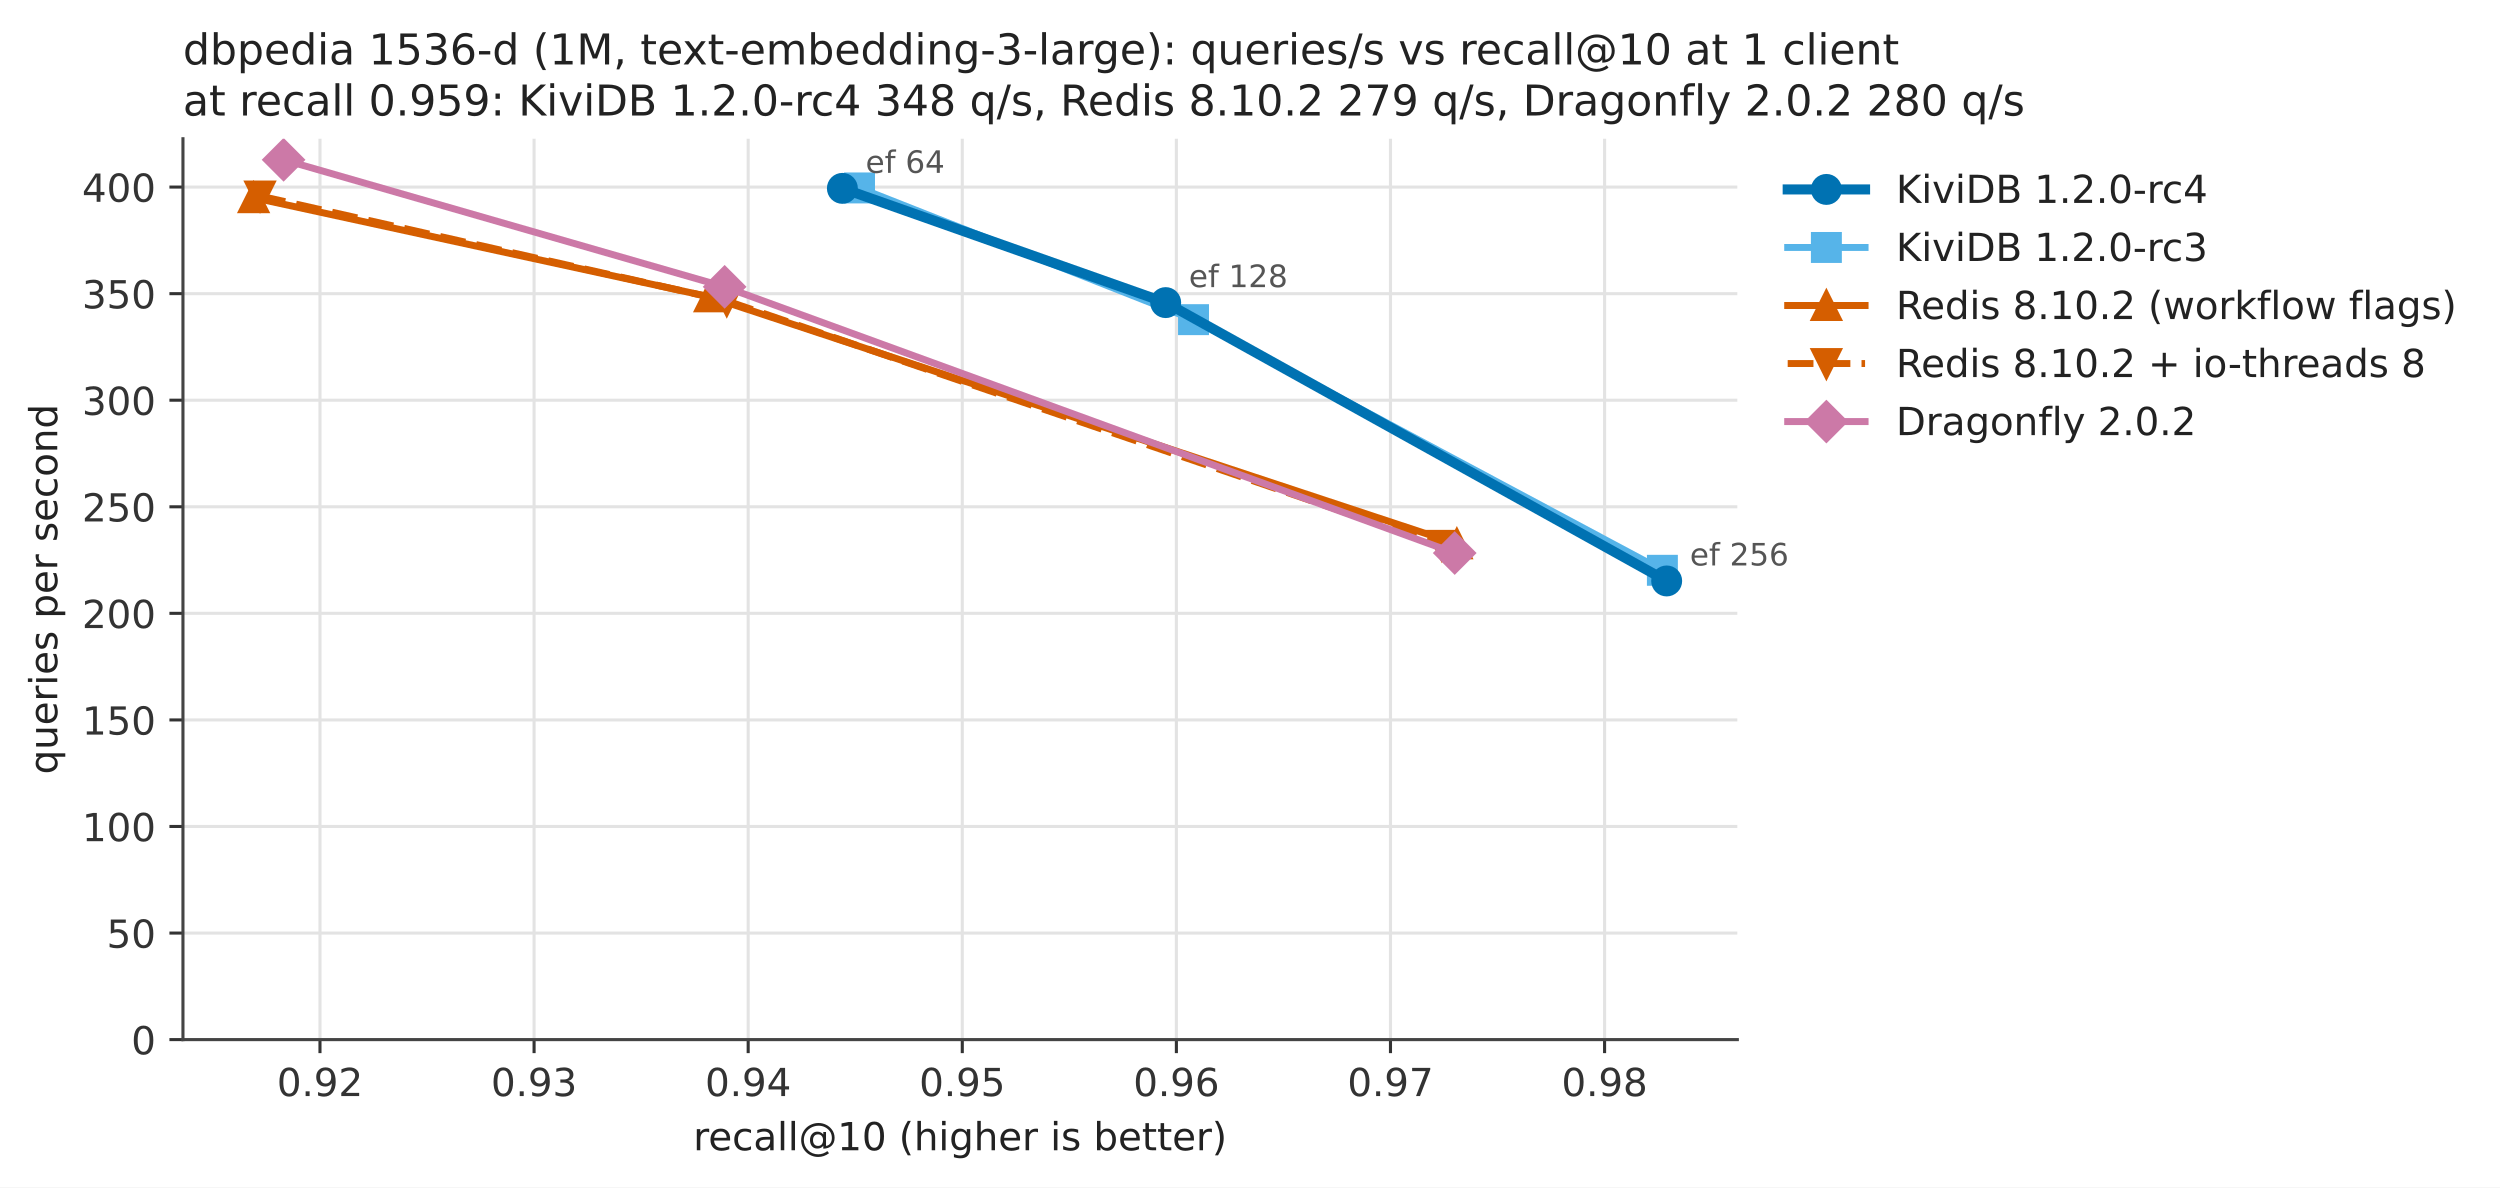
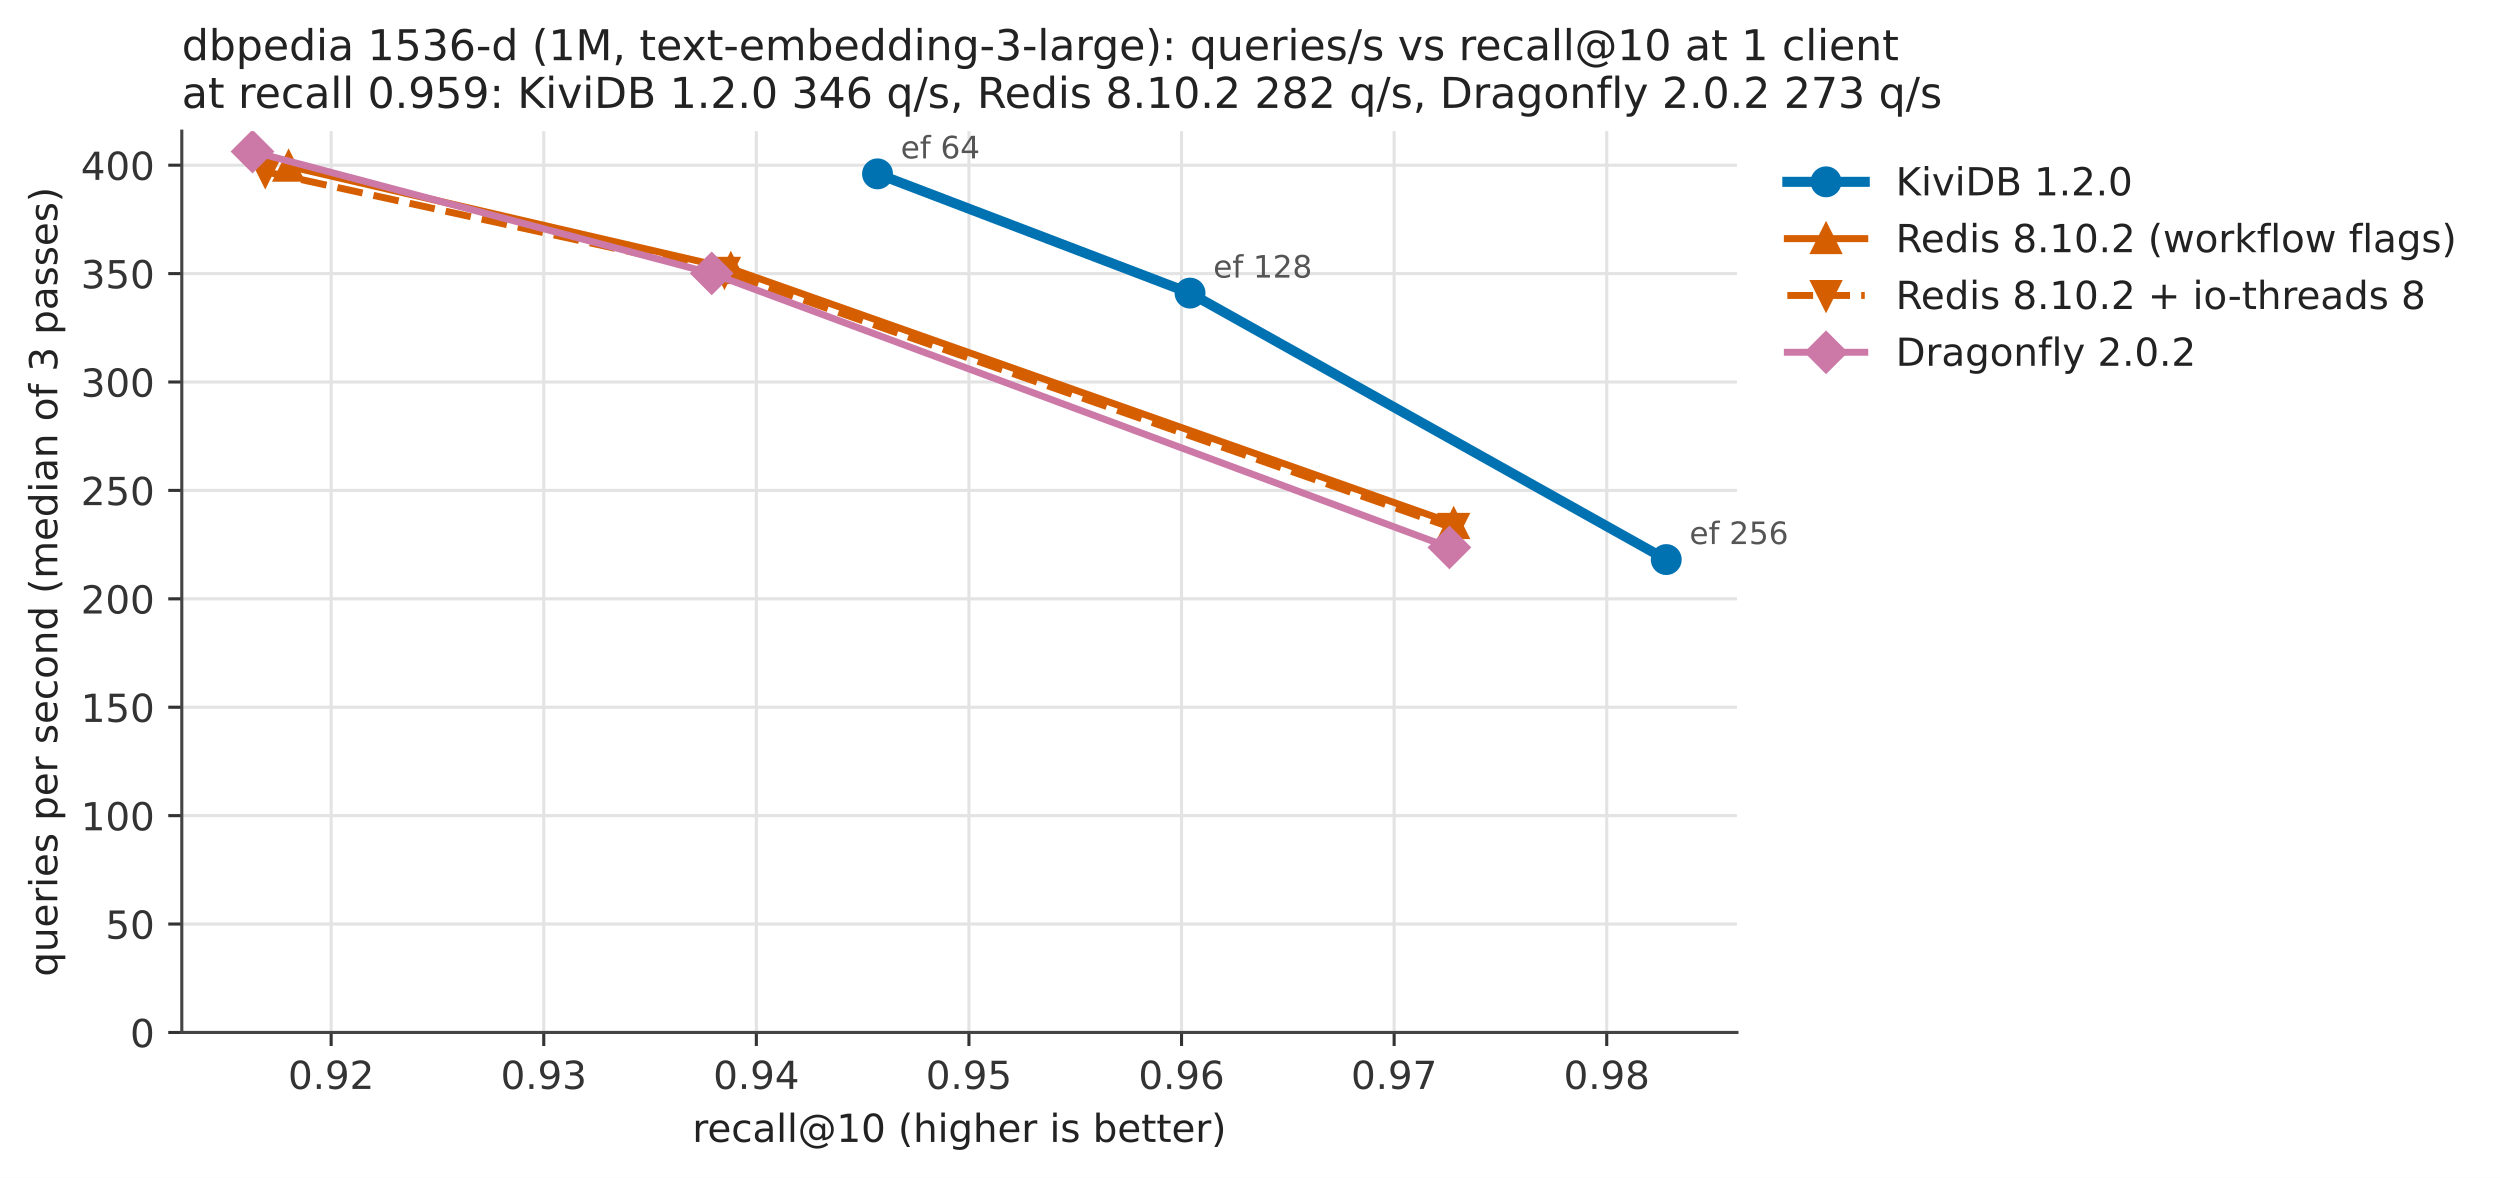
- <svg xmlns="http://www.w3.org/2000/svg" xmlns:xlink="http://www.w3.org/1999/xlink" width="646.177pt" height="306.911pt" viewBox="0 0 646.177 306.911" version="1.1">
+ <svg xmlns="http://www.w3.org/2000/svg" xmlns:xlink="http://www.w3.org/1999/xlink" width="645.853pt" height="304.28pt" viewBox="0 0 645.853 304.28" version="1.1">
  <defs>
    <style type="text/css">*{stroke-linejoin: round; stroke-linecap: butt}</style>
  </defs>
  <g id="figure_1">
    <g id="patch_1">
-       <path d="M 0 306.911  L 646.177 306.911  L 646.177 0  L 0 0  z " style="fill: #ffffff" />
+       <path d="M 0 304.28  L 645.853 304.28  L 645.853 -0  L 0 -0  z " style="fill: #ffffff" />
    </g>
    <g id="axes_1">
      <g id="patch_2">
-         <path d="M 47.288 268.71  L 449.048 268.71  L 449.048 35.862  L 47.288 35.862  z " style="fill: #ffffff" />
+         <path d="M 46.966 266.724  L 448.726 266.724  L 448.726 33.876  L 46.966 33.876  z " style="fill: #ffffff" />
      </g>
      <g id="matplotlib.axis_1">
        <g id="xtick_1">
          <g id="line2d_1">
-             <path d="M 82.705 268.71  L 82.705 35.862  " clip-path="url(#pd254338e41)" style="fill: none; stroke: #e3e3e3; stroke-width: 0.8; stroke-linecap: square" />
+             <path d="M 85.549 266.724  L 85.549 33.876  " clip-path="url(#p417978997a)" style="fill: none; stroke: #e3e3e3; stroke-width: 0.8; stroke-linecap: square" />
          </g>
          <g id="line2d_2">
            <defs>
-               <path id="m16e96efd13" d="M 0 0  L 0 3.5  " style="stroke: #333333; stroke-width: 0.8" />
+               <path id="mcdceef9775" d="M 0 0  L 0 3.5  " style="stroke: #333333; stroke-width: 0.8" />
            </defs>
            <g>
-               <use xlink:href="#m16e96efd13" x="82.705" y="268.71" style="fill: #333333; stroke: #333333; stroke-width: 0.8" />
+               <use xlink:href="#mcdceef9775" x="85.549" y="266.724" style="fill: #333333; stroke: #333333; stroke-width: 0.8" />
            </g>
          </g>
          <g id="text_1">
-             <text style="font-size: 10px; font-family: 'DejaVu Sans'; text-anchor: middle; fill: #333333" x="82.705" y="283.308" transform="rotate(-0 82.70514 283.308)">0.92</text>
+             <text style="font-size: 10px; font-family: 'DejaVu Sans'; text-anchor: middle; fill: #333333" x="85.549" y="281.322" transform="rotate(-0 85.54887 281.3223)">0.92</text>
          </g>
        </g>
        <g id="xtick_2">
          <g id="line2d_3">
-             <path d="M 138.044 268.71  L 138.044 35.862  " clip-path="url(#pd254338e41)" style="fill: none; stroke: #e3e3e3; stroke-width: 0.8; stroke-linecap: square" />
+             <path d="M 140.472 266.724  L 140.472 33.876  " clip-path="url(#p417978997a)" style="fill: none; stroke: #e3e3e3; stroke-width: 0.8; stroke-linecap: square" />
          </g>
          <g id="line2d_4">
            <g>
-               <use xlink:href="#m16e96efd13" x="138.044" y="268.71" style="fill: #333333; stroke: #333333; stroke-width: 0.8" />
+               <use xlink:href="#mcdceef9775" x="140.472" y="266.724" style="fill: #333333; stroke: #333333; stroke-width: 0.8" />
            </g>
          </g>
          <g id="text_2">
-             <text style="font-size: 10px; font-family: 'DejaVu Sans'; text-anchor: middle; fill: #333333" x="138.044" y="283.308" transform="rotate(-0 138.044 283.308)">0.93</text>
+             <text style="font-size: 10px; font-family: 'DejaVu Sans'; text-anchor: middle; fill: #333333" x="140.472" y="281.322" transform="rotate(-0 140.4716 281.3223)">0.93</text>
          </g>
        </g>
        <g id="xtick_3">
          <g id="line2d_5">
-             <path d="M 193.383 268.71  L 193.383 35.862  " clip-path="url(#pd254338e41)" style="fill: none; stroke: #e3e3e3; stroke-width: 0.8; stroke-linecap: square" />
+             <path d="M 195.394 266.724  L 195.394 33.876  " clip-path="url(#p417978997a)" style="fill: none; stroke: #e3e3e3; stroke-width: 0.8; stroke-linecap: square" />
          </g>
          <g id="line2d_6">
            <g>
-               <use xlink:href="#m16e96efd13" x="193.383" y="268.71" style="fill: #333333; stroke: #333333; stroke-width: 0.8" />
+               <use xlink:href="#mcdceef9775" x="195.394" y="266.724" style="fill: #333333; stroke: #333333; stroke-width: 0.8" />
            </g>
          </g>
          <g id="text_3">
-             <text style="font-size: 10px; font-family: 'DejaVu Sans'; text-anchor: middle; fill: #333333" x="193.383" y="283.308" transform="rotate(-0 193.3828 283.308)">0.94</text>
+             <text style="font-size: 10px; font-family: 'DejaVu Sans'; text-anchor: middle; fill: #333333" x="195.394" y="281.322" transform="rotate(-0 195.3944 281.3223)">0.94</text>
          </g>
        </g>
        <g id="xtick_4">
          <g id="line2d_7">
-             <path d="M 248.722 268.71  L 248.722 35.862  " clip-path="url(#pd254338e41)" style="fill: none; stroke: #e3e3e3; stroke-width: 0.8; stroke-linecap: square" />
+             <path d="M 250.317 266.724  L 250.317 33.876  " clip-path="url(#p417978997a)" style="fill: none; stroke: #e3e3e3; stroke-width: 0.8; stroke-linecap: square" />
          </g>
          <g id="line2d_8">
            <g>
-               <use xlink:href="#m16e96efd13" x="248.722" y="268.71" style="fill: #333333; stroke: #333333; stroke-width: 0.8" />
+               <use xlink:href="#mcdceef9775" x="250.317" y="266.724" style="fill: #333333; stroke: #333333; stroke-width: 0.8" />
            </g>
          </g>
          <g id="text_4">
-             <text style="font-size: 10px; font-family: 'DejaVu Sans'; text-anchor: middle; fill: #333333" x="248.722" y="283.308" transform="rotate(-0 248.7217 283.308)">0.95</text>
+             <text style="font-size: 10px; font-family: 'DejaVu Sans'; text-anchor: middle; fill: #333333" x="250.317" y="281.322" transform="rotate(-0 250.3171 281.3223)">0.95</text>
          </g>
        </g>
        <g id="xtick_5">
          <g id="line2d_9">
-             <path d="M 304.061 268.71  L 304.061 35.862  " clip-path="url(#pd254338e41)" style="fill: none; stroke: #e3e3e3; stroke-width: 0.8; stroke-linecap: square" />
+             <path d="M 305.24 266.724  L 305.24 33.876  " clip-path="url(#p417978997a)" style="fill: none; stroke: #e3e3e3; stroke-width: 0.8; stroke-linecap: square" />
          </g>
          <g id="line2d_10">
            <g>
-               <use xlink:href="#m16e96efd13" x="304.061" y="268.71" style="fill: #333333; stroke: #333333; stroke-width: 0.8" />
+               <use xlink:href="#mcdceef9775" x="305.24" y="266.724" style="fill: #333333; stroke: #333333; stroke-width: 0.8" />
            </g>
          </g>
          <g id="text_5">
-             <text style="font-size: 10px; font-family: 'DejaVu Sans'; text-anchor: middle; fill: #333333" x="304.061" y="283.308" transform="rotate(-0 304.0605 283.308)">0.96</text>
+             <text style="font-size: 10px; font-family: 'DejaVu Sans'; text-anchor: middle; fill: #333333" x="305.24" y="281.322" transform="rotate(-0 305.2399 281.3223)">0.96</text>
          </g>
        </g>
        <g id="xtick_6">
          <g id="line2d_11">
-             <path d="M 359.399 268.71  L 359.399 35.862  " clip-path="url(#pd254338e41)" style="fill: none; stroke: #e3e3e3; stroke-width: 0.8; stroke-linecap: square" />
+             <path d="M 360.163 266.724  L 360.163 33.876  " clip-path="url(#p417978997a)" style="fill: none; stroke: #e3e3e3; stroke-width: 0.8; stroke-linecap: square" />
          </g>
          <g id="line2d_12">
            <g>
-               <use xlink:href="#m16e96efd13" x="359.399" y="268.71" style="fill: #333333; stroke: #333333; stroke-width: 0.8" />
+               <use xlink:href="#mcdceef9775" x="360.163" y="266.724" style="fill: #333333; stroke: #333333; stroke-width: 0.8" />
            </g>
          </g>
          <g id="text_6">
-             <text style="font-size: 10px; font-family: 'DejaVu Sans'; text-anchor: middle; fill: #333333" x="359.399" y="283.308" transform="rotate(-0 359.3994 283.308)">0.97</text>
+             <text style="font-size: 10px; font-family: 'DejaVu Sans'; text-anchor: middle; fill: #333333" x="360.163" y="281.322" transform="rotate(-0 360.1627 281.3223)">0.97</text>
          </g>
        </g>
        <g id="xtick_7">
          <g id="line2d_13">
-             <path d="M 414.738 268.71  L 414.738 35.862  " clip-path="url(#pd254338e41)" style="fill: none; stroke: #e3e3e3; stroke-width: 0.8; stroke-linecap: square" />
+             <path d="M 415.085 266.724  L 415.085 33.876  " clip-path="url(#p417978997a)" style="fill: none; stroke: #e3e3e3; stroke-width: 0.8; stroke-linecap: square" />
          </g>
          <g id="line2d_14">
            <g>
-               <use xlink:href="#m16e96efd13" x="414.738" y="268.71" style="fill: #333333; stroke: #333333; stroke-width: 0.8" />
+               <use xlink:href="#mcdceef9775" x="415.085" y="266.724" style="fill: #333333; stroke: #333333; stroke-width: 0.8" />
            </g>
          </g>
          <g id="text_7">
-             <text style="font-size: 10px; font-family: 'DejaVu Sans'; text-anchor: middle; fill: #333333" x="414.738" y="283.308" transform="rotate(-0 414.7382 283.308)">0.98</text>
+             <text style="font-size: 10px; font-family: 'DejaVu Sans'; text-anchor: middle; fill: #333333" x="415.085" y="281.322" transform="rotate(-0 415.0854 281.3223)">0.98</text>
          </g>
        </g>
        <g id="text_8">
-           <text style="font-size: 10px; font-family: 'DejaVu Sans'; text-anchor: middle; fill: #222222" x="248.168" y="297.309" transform="rotate(-0 248.1683 297.3088)">recall@10 (higher is better)</text>
+           <text style="font-size: 10px; font-family: 'DejaVu Sans'; text-anchor: middle; fill: #222222" x="247.846" y="295" transform="rotate(-0 247.8456 295.0004)">recall@10 (higher is better)</text>
        </g>
      </g>
      <g id="matplotlib.axis_2">
        <g id="ytick_1">
          <g id="line2d_15">
-             <path d="M 47.288 268.71  L 449.048 268.71  " clip-path="url(#pd254338e41)" style="fill: none; stroke: #e3e3e3; stroke-width: 0.8; stroke-linecap: square" />
+             <path d="M 46.966 266.724  L 448.726 266.724  " clip-path="url(#p417978997a)" style="fill: none; stroke: #e3e3e3; stroke-width: 0.8; stroke-linecap: square" />
          </g>
          <g id="line2d_16">
            <defs>
-               <path id="m3f4753beff" d="M 0 0  L -3.5 0  " style="stroke: #333333; stroke-width: 0.8" />
+               <path id="m9639cfbabd" d="M 0 0  L -3.5 0  " style="stroke: #333333; stroke-width: 0.8" />
            </defs>
            <g>
-               <use xlink:href="#m3f4753beff" x="47.288" y="268.71" style="fill: #333333; stroke: #333333; stroke-width: 0.8" />
+               <use xlink:href="#m9639cfbabd" x="46.966" y="266.724" style="fill: #333333; stroke: #333333; stroke-width: 0.8" />
            </g>
          </g>
          <g id="text_9">
-             <text style="font-size: 10px; font-family: 'DejaVu Sans'; text-anchor: end; fill: #333333" x="40.288" y="272.509" transform="rotate(-0 40.28828 272.5092)">0</text>
+             <text style="font-size: 10px; font-family: 'DejaVu Sans'; text-anchor: end; fill: #333333" x="39.966" y="270.523" transform="rotate(-0 39.96563 270.5231)">0</text>
          </g>
        </g>
        <g id="ytick_2">
          <g id="line2d_17">
-             <path d="M 47.288 241.166  L 449.048 241.166  " clip-path="url(#pd254338e41)" style="fill: none; stroke: #e3e3e3; stroke-width: 0.8; stroke-linecap: square" />
+             <path d="M 46.966 238.718  L 448.726 238.718  " clip-path="url(#p417978997a)" style="fill: none; stroke: #e3e3e3; stroke-width: 0.8; stroke-linecap: square" />
          </g>
          <g id="line2d_18">
            <g>
-               <use xlink:href="#m3f4753beff" x="47.288" y="241.166" style="fill: #333333; stroke: #333333; stroke-width: 0.8" />
+               <use xlink:href="#m9639cfbabd" x="46.966" y="238.718" style="fill: #333333; stroke: #333333; stroke-width: 0.8" />
            </g>
          </g>
          <g id="text_10">
-             <text style="font-size: 10px; font-family: 'DejaVu Sans'; text-anchor: end; fill: #333333" x="40.288" y="244.965" transform="rotate(-0 40.28828 244.9649)">50</text>
+             <text style="font-size: 10px; font-family: 'DejaVu Sans'; text-anchor: end; fill: #333333" x="39.966" y="242.517" transform="rotate(-0 39.96563 242.517)">50</text>
          </g>
        </g>
        <g id="ytick_3">
          <g id="line2d_19">
-             <path d="M 47.288 213.622  L 449.048 213.622  " clip-path="url(#pd254338e41)" style="fill: none; stroke: #e3e3e3; stroke-width: 0.8; stroke-linecap: square" />
+             <path d="M 46.966 210.712  L 448.726 210.712  " clip-path="url(#p417978997a)" style="fill: none; stroke: #e3e3e3; stroke-width: 0.8; stroke-linecap: square" />
          </g>
          <g id="line2d_20">
            <g>
-               <use xlink:href="#m3f4753beff" x="47.288" y="213.622" style="fill: #333333; stroke: #333333; stroke-width: 0.8" />
+               <use xlink:href="#m9639cfbabd" x="46.966" y="210.712" style="fill: #333333; stroke: #333333; stroke-width: 0.8" />
            </g>
          </g>
          <g id="text_11">
-             <text style="font-size: 10px; font-family: 'DejaVu Sans'; text-anchor: end; fill: #333333" x="40.288" y="217.421" transform="rotate(-0 40.28828 217.4207)">100</text>
+             <text style="font-size: 10px; font-family: 'DejaVu Sans'; text-anchor: end; fill: #333333" x="39.966" y="214.511" transform="rotate(-0 39.96563 214.511)">100</text>
          </g>
        </g>
        <g id="ytick_4">
          <g id="line2d_21">
-             <path d="M 47.288 186.078  L 449.048 186.078  " clip-path="url(#pd254338e41)" style="fill: none; stroke: #e3e3e3; stroke-width: 0.8; stroke-linecap: square" />
+             <path d="M 46.966 182.706  L 448.726 182.706  " clip-path="url(#p417978997a)" style="fill: none; stroke: #e3e3e3; stroke-width: 0.8; stroke-linecap: square" />
          </g>
          <g id="line2d_22">
            <g>
-               <use xlink:href="#m3f4753beff" x="47.288" y="186.078" style="fill: #333333; stroke: #333333; stroke-width: 0.8" />
+               <use xlink:href="#m9639cfbabd" x="46.966" y="182.706" style="fill: #333333; stroke: #333333; stroke-width: 0.8" />
            </g>
          </g>
          <g id="text_12">
-             <text style="font-size: 10px; font-family: 'DejaVu Sans'; text-anchor: end; fill: #333333" x="40.288" y="189.876" transform="rotate(-0 40.28828 189.8765)">150</text>
+             <text style="font-size: 10px; font-family: 'DejaVu Sans'; text-anchor: end; fill: #333333" x="39.966" y="186.505" transform="rotate(-0 39.96563 186.5049)">150</text>
          </g>
        </g>
        <g id="ytick_5">
          <g id="line2d_23">
-             <path d="M 47.288 158.533  L 449.048 158.533  " clip-path="url(#pd254338e41)" style="fill: none; stroke: #e3e3e3; stroke-width: 0.8; stroke-linecap: square" />
+             <path d="M 46.966 154.7  L 448.726 154.7  " clip-path="url(#p417978997a)" style="fill: none; stroke: #e3e3e3; stroke-width: 0.8; stroke-linecap: square" />
          </g>
          <g id="line2d_24">
            <g>
-               <use xlink:href="#m3f4753beff" x="47.288" y="158.533" style="fill: #333333; stroke: #333333; stroke-width: 0.8" />
+               <use xlink:href="#m9639cfbabd" x="46.966" y="154.7" style="fill: #333333; stroke: #333333; stroke-width: 0.8" />
            </g>
          </g>
          <g id="text_13">
-             <text style="font-size: 10px; font-family: 'DejaVu Sans'; text-anchor: end; fill: #333333" x="40.288" y="162.332" transform="rotate(-0 40.28828 162.3322)">200</text>
+             <text style="font-size: 10px; font-family: 'DejaVu Sans'; text-anchor: end; fill: #333333" x="39.966" y="158.499" transform="rotate(-0 39.96563 158.4988)">200</text>
          </g>
        </g>
        <g id="ytick_6">
          <g id="line2d_25">
-             <path d="M 47.288 130.989  L 449.048 130.989  " clip-path="url(#pd254338e41)" style="fill: none; stroke: #e3e3e3; stroke-width: 0.8; stroke-linecap: square" />
+             <path d="M 46.966 126.694  L 448.726 126.694  " clip-path="url(#p417978997a)" style="fill: none; stroke: #e3e3e3; stroke-width: 0.8; stroke-linecap: square" />
          </g>
          <g id="line2d_26">
            <g>
-               <use xlink:href="#m3f4753beff" x="47.288" y="130.989" style="fill: #333333; stroke: #333333; stroke-width: 0.8" />
+               <use xlink:href="#m9639cfbabd" x="46.966" y="126.694" style="fill: #333333; stroke: #333333; stroke-width: 0.8" />
            </g>
          </g>
          <g id="text_14">
-             <text style="font-size: 10px; font-family: 'DejaVu Sans'; text-anchor: end; fill: #333333" x="40.288" y="134.788" transform="rotate(-0 40.28828 134.788)">250</text>
+             <text style="font-size: 10px; font-family: 'DejaVu Sans'; text-anchor: end; fill: #333333" x="39.966" y="130.493" transform="rotate(-0 39.96563 130.4928)">250</text>
          </g>
        </g>
        <g id="ytick_7">
          <g id="line2d_27">
-             <path d="M 47.288 103.445  L 449.048 103.445  " clip-path="url(#pd254338e41)" style="fill: none; stroke: #e3e3e3; stroke-width: 0.8; stroke-linecap: square" />
+             <path d="M 46.966 98.688  L 448.726 98.688  " clip-path="url(#p417978997a)" style="fill: none; stroke: #e3e3e3; stroke-width: 0.8; stroke-linecap: square" />
          </g>
          <g id="line2d_28">
            <g>
-               <use xlink:href="#m3f4753beff" x="47.288" y="103.445" style="fill: #333333; stroke: #333333; stroke-width: 0.8" />
+               <use xlink:href="#m9639cfbabd" x="46.966" y="98.688" style="fill: #333333; stroke: #333333; stroke-width: 0.8" />
            </g>
          </g>
          <g id="text_15">
-             <text style="font-size: 10px; font-family: 'DejaVu Sans'; text-anchor: end; fill: #333333" x="40.288" y="107.244" transform="rotate(-0 40.28828 107.2437)">300</text>
+             <text style="font-size: 10px; font-family: 'DejaVu Sans'; text-anchor: end; fill: #333333" x="39.966" y="102.487" transform="rotate(-0 39.96563 102.4867)">300</text>
          </g>
        </g>
        <g id="ytick_8">
          <g id="line2d_29">
-             <path d="M 47.288 75.901  L 449.048 75.901  " clip-path="url(#pd254338e41)" style="fill: none; stroke: #e3e3e3; stroke-width: 0.8; stroke-linecap: square" />
+             <path d="M 46.966 70.681  L 448.726 70.681  " clip-path="url(#p417978997a)" style="fill: none; stroke: #e3e3e3; stroke-width: 0.8; stroke-linecap: square" />
          </g>
          <g id="line2d_30">
            <g>
-               <use xlink:href="#m3f4753beff" x="47.288" y="75.901" style="fill: #333333; stroke: #333333; stroke-width: 0.8" />
+               <use xlink:href="#m9639cfbabd" x="46.966" y="70.681" style="fill: #333333; stroke: #333333; stroke-width: 0.8" />
            </g>
          </g>
          <g id="text_16">
-             <text style="font-size: 10px; font-family: 'DejaVu Sans'; text-anchor: end; fill: #333333" x="40.288" y="79.7" transform="rotate(-0 40.28828 79.6995)">350</text>
+             <text style="font-size: 10px; font-family: 'DejaVu Sans'; text-anchor: end; fill: #333333" x="39.966" y="74.481" transform="rotate(-0 39.96563 74.48066)">350</text>
          </g>
        </g>
        <g id="ytick_9">
          <g id="line2d_31">
-             <path d="M 47.288 48.356  L 449.048 48.356  " clip-path="url(#pd254338e41)" style="fill: none; stroke: #e3e3e3; stroke-width: 0.8; stroke-linecap: square" />
+             <path d="M 46.966 42.675  L 448.726 42.675  " clip-path="url(#p417978997a)" style="fill: none; stroke: #e3e3e3; stroke-width: 0.8; stroke-linecap: square" />
          </g>
          <g id="line2d_32">
            <g>
-               <use xlink:href="#m3f4753beff" x="47.288" y="48.356" style="fill: #333333; stroke: #333333; stroke-width: 0.8" />
+               <use xlink:href="#m9639cfbabd" x="46.966" y="42.675" style="fill: #333333; stroke: #333333; stroke-width: 0.8" />
            </g>
          </g>
          <g id="text_17">
-             <text style="font-size: 10px; font-family: 'DejaVu Sans'; text-anchor: end; fill: #333333" x="40.288" y="52.155" transform="rotate(-0 40.28828 52.15526)">400</text>
+             <text style="font-size: 10px; font-family: 'DejaVu Sans'; text-anchor: end; fill: #333333" x="39.966" y="46.475" transform="rotate(-0 39.96563 46.4746)">400</text>
          </g>
        </g>
        <g id="text_18">
-           <text style="font-size: 10px; font-family: 'DejaVu Sans'; text-anchor: middle; fill: #222222" x="14.798" y="152.286" transform="rotate(-90 14.79844 152.2864)">queries per second</text>
+           <text style="font-size: 10px; font-family: 'DejaVu Sans'; text-anchor: middle; fill: #222222" x="14.798" y="150.3" transform="rotate(-90 14.79844 150.2999)">queries per second (median of 3 passes)</text>
        </g>
      </g>
      <g id="line2d_33">
-         <path d="M 222.159 48.577  L 308.488 82.621  L 429.68 147.406  " clip-path="url(#pd254338e41)" style="fill: none; stroke: #56b4e9; stroke-width: 1.8; stroke-linecap: square" />
+         <path d="M 74.564 42.955  L 188.804 69.393  L 375.541 135.263  " clip-path="url(#p417978997a)" style="fill: none; stroke: #d55e00; stroke-width: 1.8; stroke-linecap: square" />
        <defs>
-           <path id="ma18ce35acf" d="M -3.5 3.5  L 3.5 3.5  L 3.5 -3.5  L -3.5 -3.5  z " style="stroke: #56b4e9; stroke-linejoin: miter" />
+           <path id="ma612d63cc4" d="M 0 -3.5  L -3.5 3.5  L 3.5 3.5  z " style="stroke: #d55e00; stroke-linejoin: miter" />
        </defs>
-         <g clip-path="url(#pd254338e41)">
-           <use xlink:href="#ma18ce35acf" x="222.159" y="48.577" style="fill: #56b4e9; stroke: #56b4e9; stroke-linejoin: miter" />
-           <use xlink:href="#ma18ce35acf" x="308.488" y="82.621" style="fill: #56b4e9; stroke: #56b4e9; stroke-linejoin: miter" />
-           <use xlink:href="#ma18ce35acf" x="429.68" y="147.406" style="fill: #56b4e9; stroke: #56b4e9; stroke-linejoin: miter" />
+         <g clip-path="url(#p417978997a)">
+           <use xlink:href="#ma612d63cc4" x="74.564" y="42.955" style="fill: #d55e00; stroke: #d55e00; stroke-linejoin: miter" />
+           <use xlink:href="#ma612d63cc4" x="188.804" y="69.393" style="fill: #d55e00; stroke: #d55e00; stroke-linejoin: miter" />
+           <use xlink:href="#ma612d63cc4" x="375.541" y="135.263" style="fill: #d55e00; stroke: #d55e00; stroke-linejoin: miter" />
        </g>
      </g>
      <g id="line2d_34">
-         <path d="M 65.55 51.111  L 183.422 76.727  L 376.554 140.575  " clip-path="url(#pd254338e41)" style="fill: none; stroke: #d55e00; stroke-width: 1.8; stroke-linecap: square" />
+         <path d="M 68.523 44.356  L 187.156 70.345  L 375.541 136.496  " clip-path="url(#p417978997a)" style="fill: none; stroke-dasharray: 6.66,2.88; stroke-dashoffset: 0; stroke: #d55e00; stroke-width: 1.8" />
        <defs>
-           <path id="meee8534887" d="M 0 -3.5  L -3.5 3.5  L 3.5 3.5  z " style="stroke: #d55e00; stroke-linejoin: miter" />
+           <path id="md22980870a" d="M -0 3.5  L 3.5 -3.5  L -3.5 -3.5  z " style="stroke: #d55e00; stroke-linejoin: miter" />
        </defs>
-         <g clip-path="url(#pd254338e41)">
-           <use xlink:href="#meee8534887" x="65.55" y="51.111" style="fill: #d55e00; stroke: #d55e00; stroke-linejoin: miter" />
-           <use xlink:href="#meee8534887" x="183.422" y="76.727" style="fill: #d55e00; stroke: #d55e00; stroke-linejoin: miter" />
-           <use xlink:href="#meee8534887" x="376.554" y="140.575" style="fill: #d55e00; stroke: #d55e00; stroke-linejoin: miter" />
+         <g clip-path="url(#p417978997a)">
+           <use xlink:href="#md22980870a" x="68.523" y="44.356" style="fill: #d55e00; stroke: #d55e00; stroke-linejoin: miter" />
+           <use xlink:href="#md22980870a" x="187.156" y="70.345" style="fill: #d55e00; stroke: #d55e00; stroke-linejoin: miter" />
+           <use xlink:href="#md22980870a" x="375.541" y="136.496" style="fill: #d55e00; stroke: #d55e00; stroke-linejoin: miter" />
        </g>
      </g>
      <g id="line2d_35">
-         <path d="M 67.21 50.67  L 187.849 77.774  L 372.681 140.96  " clip-path="url(#pd254338e41)" style="fill: none; stroke-dasharray: 6.66,2.88; stroke-dashoffset: 0; stroke: #d55e00; stroke-width: 1.8" />
+         <path d="M 65.227 39.147  L 183.861 70.625  L 374.443 141.425  " clip-path="url(#p417978997a)" style="fill: none; stroke: #cc79a7; stroke-width: 1.8; stroke-linecap: square" />
        <defs>
-           <path id="mbd12a1bde9" d="M -0 3.5  L 3.5 -3.5  L -3.5 -3.5  z " style="stroke: #d55e00; stroke-linejoin: miter" />
+           <path id="m5bcbc33681" d="M -0 4.95  L 4.95 0  L 0 -4.95  L -4.95 -0  z " style="stroke: #cc79a7; stroke-linejoin: miter" />
        </defs>
-         <g clip-path="url(#pd254338e41)">
-           <use xlink:href="#mbd12a1bde9" x="67.21" y="50.67" style="fill: #d55e00; stroke: #d55e00; stroke-linejoin: miter" />
-           <use xlink:href="#mbd12a1bde9" x="187.849" y="77.774" style="fill: #d55e00; stroke: #d55e00; stroke-linejoin: miter" />
-           <use xlink:href="#mbd12a1bde9" x="372.681" y="140.96" style="fill: #d55e00; stroke: #d55e00; stroke-linejoin: miter" />
-         </g>
+         <g clip-path="url(#p417978997a)">
+           <use xlink:href="#m5bcbc33681" x="65.227" y="39.147" style="fill: #cc79a7; stroke: #cc79a7; stroke-linejoin: miter" />
+           <use xlink:href="#m5bcbc33681" x="183.861" y="70.625" style="fill: #cc79a7; stroke: #cc79a7; stroke-linejoin: miter" />
+           <use xlink:href="#m5bcbc33681" x="374.443" y="141.425" style="fill: #cc79a7; stroke: #cc79a7; stroke-linejoin: miter" />
+         </g>
+       </g>
+       <g id="patch_3">
+         <path d="M 46.966 266.724  L 46.966 33.876  " style="fill: none; stroke: #444444; stroke-width: 0.8; stroke-linejoin: miter; stroke-linecap: square" />
+       </g>
+       <g id="patch_4">
+         <path d="M 46.966 266.724  L 448.726 266.724  " style="fill: none; stroke: #444444; stroke-width: 0.8; stroke-linejoin: miter; stroke-linecap: square" />
+       </g>
+       <g id="text_19">
+         <text style="font-size: 8px; font-family: 'DejaVu Sans'; text-anchor: start; fill: #555555" x="232.7" y="40.916" transform="rotate(-0 232.7004 40.91586)">ef 64</text>
+       </g>
+       <g id="text_20">
+         <text style="font-size: 8px; font-family: 'DejaVu Sans'; text-anchor: start; fill: #555555" x="313.437" y="71.723" transform="rotate(-0 313.4368 71.72253)">ef 128</text>
+       </g>
+       <g id="text_21">
+         <text style="font-size: 8px; font-family: 'DejaVu Sans'; text-anchor: start; fill: #555555" x="436.464" y="140.561" transform="rotate(-0 436.4638 140.5614)">ef 256</text>
+       </g>
+       <g id="text_22">
+         <text style="font-size: 11px; font-family: 'DejaVu Sans'; fill: #222222" transform="translate(46.96563 15.55828)">dbpedia 1536-d (1M, text-embedding-3-large): queries/s vs recall@10 at 1 client</text>
+         <text style="font-size: 11px; font-family: 'DejaVu Sans'; fill: #222222" transform="translate(46.96563 27.87588)">at recall 0.959: KiviDB 1.2.0 346 q/s, Redis 8.10.2 282 q/s, Dragonfly 2.0.2 273 q/s</text>
      </g>
      <g id="line2d_36">
-         <path d="M 73.298 41.305  L 187.296 74.138  L 376.001 142.943  " clip-path="url(#pd254338e41)" style="fill: none; stroke: #cc79a7; stroke-width: 1.8; stroke-linecap: square" />
+         <path d="M 226.7 44.916  L 307.437 75.723  L 430.464 144.561  " clip-path="url(#p417978997a)" style="fill: none; stroke: #0072b2; stroke-width: 2.6; stroke-linecap: square" />
        <defs>
-           <path id="m0aa8a3a6ad" d="M 0 4.95  L 4.95 0  L 0 -4.95  L -4.95 0  z " style="stroke: #cc79a7; stroke-linejoin: miter" />
+           <path id="mab16ec0ef8" d="M 0 3.5  C 0.928 3.5 1.819 3.131 2.475 2.475  C 3.131 1.819 3.5 0.928 3.5 0  C 3.5 -0.928 3.131 -1.819 2.475 -2.475  C 1.819 -3.131 0.928 -3.5 0 -3.5  C -0.928 -3.5 -1.819 -3.131 -2.475 -2.475  C -3.131 -1.819 -3.5 -0.928 -3.5 0  C -3.5 0.928 -3.131 1.819 -2.475 2.475  C -1.819 3.131 -0.928 3.5 0 3.5  z " style="stroke: #0072b2" />
        </defs>
-         <g clip-path="url(#pd254338e41)">
-           <use xlink:href="#m0aa8a3a6ad" x="73.298" y="41.305" style="fill: #cc79a7; stroke: #cc79a7; stroke-linejoin: miter" />
-           <use xlink:href="#m0aa8a3a6ad" x="187.296" y="74.138" style="fill: #cc79a7; stroke: #cc79a7; stroke-linejoin: miter" />
-           <use xlink:href="#m0aa8a3a6ad" x="376.001" y="142.943" style="fill: #cc79a7; stroke: #cc79a7; stroke-linejoin: miter" />
-         </g>
-       </g>
-       <g id="patch_3">
-         <path d="M 47.288 268.71  L 47.288 35.862  " style="fill: none; stroke: #444444; stroke-width: 0.8; stroke-linejoin: miter; stroke-linecap: square" />
-       </g>
-       <g id="patch_4">
-         <path d="M 47.288 268.71  L 449.048 268.71  " style="fill: none; stroke: #444444; stroke-width: 0.8; stroke-linejoin: miter; stroke-linecap: square" />
-       </g>
-       <g id="text_19">
-         <text style="font-size: 8px; font-family: 'DejaVu Sans'; text-anchor: start; fill: #555555" x="223.732" y="44.687" transform="rotate(-0 223.7319 44.68696)">ef 64</text>
-       </g>
-       <g id="text_20">
-         <text style="font-size: 8px; font-family: 'DejaVu Sans'; text-anchor: start; fill: #555555" x="307.294" y="74.214" transform="rotate(-0 307.2936 74.21439)">ef 128</text>
-       </g>
-       <g id="text_21">
-         <text style="font-size: 8px; font-family: 'DejaVu Sans'; text-anchor: start; fill: #555555" x="436.786" y="146.16" transform="rotate(-0 436.7865 146.1599)">ef 256</text>
-       </g>
-       <g id="text_22">
-         <text style="font-size: 11px; font-family: 'DejaVu Sans'; fill: #222222" transform="translate(47.28828 16.65936)">dbpedia 1536-d (1M, text-embedding-3-large): queries/s vs recall@10 at 1 client</text>
-         <text style="font-size: 11px; font-family: 'DejaVu Sans'; fill: #222222" transform="translate(47.28828 29.86236)">at recall 0.959: KiviDB 1.2.0-rc4 348 q/s, Redis 8.10.2 279 q/s, Dragonfly 2.0.2 280 q/s</text>
-       </g>
-       <g id="line2d_37">
-         <path d="M 217.732 48.687  L 301.294 78.214  L 430.786 150.16  " clip-path="url(#pd254338e41)" style="fill: none; stroke: #0072b2; stroke-width: 2.6; stroke-linecap: square" />
-         <defs>
-           <path id="me9d12c540d" d="M 0 3.5  C 0.928 3.5 1.819 3.131 2.475 2.475  C 3.131 1.819 3.5 0.928 3.5 0  C 3.5 -0.928 3.131 -1.819 2.475 -2.475  C 1.819 -3.131 0.928 -3.5 0 -3.5  C -0.928 -3.5 -1.819 -3.131 -2.475 -2.475  C -3.131 -1.819 -3.5 -0.928 -3.5 0  C -3.5 0.928 -3.131 1.819 -2.475 2.475  C -1.819 3.131 -0.928 3.5 0 3.5  z " style="stroke: #0072b2" />
-         </defs>
-         <g clip-path="url(#pd254338e41)">
-           <use xlink:href="#me9d12c540d" x="217.732" y="48.687" style="fill: #0072b2; stroke: #0072b2" />
-           <use xlink:href="#me9d12c540d" x="301.294" y="78.214" style="fill: #0072b2; stroke: #0072b2" />
-           <use xlink:href="#me9d12c540d" x="430.786" y="150.16" style="fill: #0072b2; stroke: #0072b2" />
+         <g clip-path="url(#p417978997a)">
+           <use xlink:href="#mab16ec0ef8" x="226.7" y="44.916" style="fill: #0072b2; stroke: #0072b2" />
+           <use xlink:href="#mab16ec0ef8" x="307.437" y="75.723" style="fill: #0072b2; stroke: #0072b2" />
+           <use xlink:href="#mab16ec0ef8" x="430.464" y="144.561" style="fill: #0072b2; stroke: #0072b2" />
        </g>
      </g>
      <g id="legend_1">
+         <g id="line2d_37">
+           <path d="M 461.743 46.974  L 471.743 46.974  L 481.743 46.974  " style="fill: none; stroke: #0072b2; stroke-width: 2.6; stroke-linecap: square" />
+           <g>
+             <use xlink:href="#mab16ec0ef8" x="471.743" y="46.974" style="fill: #0072b2; stroke: #0072b2" />
+           </g>
+         </g>
+         <g id="text_23">
+           <text style="font-size: 10px; font-family: 'DejaVu Sans'; text-anchor: start; fill: #222222" x="489.743" y="50.474" transform="rotate(-0 489.7432 50.47431)">KiviDB 1.2.0</text>
+         </g>
        <g id="line2d_38">
-           <path d="M 462.066 48.961  L 472.066 48.961  L 482.066 48.961  " style="fill: none; stroke: #0072b2; stroke-width: 2.6; stroke-linecap: square" />
+           <path d="M 461.743 61.652  L 471.743 61.652  L 481.743 61.652  " style="fill: none; stroke: #d55e00; stroke-width: 1.8; stroke-linecap: square" />
          <g>
-             <use xlink:href="#me9d12c540d" x="472.066" y="48.961" style="fill: #0072b2; stroke: #0072b2" />
-           </g>
-         </g>
-         <g id="text_23">
-           <text style="font-size: 10px; font-family: 'DejaVu Sans'; text-anchor: start; fill: #222222" x="490.066" y="52.461" transform="rotate(-0 490.0659 52.4608)">KiviDB 1.2.0-rc4</text>
+             <use xlink:href="#ma612d63cc4" x="471.743" y="61.652" style="fill: #d55e00; stroke: #d55e00; stroke-linejoin: miter" />
+           </g>
+         </g>
+         <g id="text_24">
+           <text style="font-size: 10px; font-family: 'DejaVu Sans'; text-anchor: start; fill: #222222" x="489.743" y="65.152" transform="rotate(-0 489.7432 65.15244)">Redis 8.10.2 (workflow flags)</text>
        </g>
        <g id="line2d_39">
-           <path d="M 462.066 63.962  L 472.066 63.962  L 482.066 63.962  " style="fill: none; stroke: #56b4e9; stroke-width: 1.8; stroke-linecap: square" />
+           <path d="M 461.743 76.331  L 471.743 76.331  L 481.743 76.331  " style="fill: none; stroke-dasharray: 6.66,2.88; stroke-dashoffset: 0; stroke: #d55e00; stroke-width: 1.8" />
          <g>
-             <use xlink:href="#ma18ce35acf" x="472.066" y="63.962" style="fill: #56b4e9; stroke: #56b4e9; stroke-linejoin: miter" />
-           </g>
-         </g>
-         <g id="text_24">
-           <text style="font-size: 10px; font-family: 'DejaVu Sans'; text-anchor: start; fill: #222222" x="490.066" y="67.462" transform="rotate(-0 490.0659 67.46158)">KiviDB 1.2.0-rc3</text>
+             <use xlink:href="#md22980870a" x="471.743" y="76.331" style="fill: #d55e00; stroke: #d55e00; stroke-linejoin: miter" />
+           </g>
+         </g>
+         <g id="text_25">
+           <text style="font-size: 10px; font-family: 'DejaVu Sans'; text-anchor: start; fill: #222222" x="489.743" y="79.831" transform="rotate(-0 489.7432 79.83056)">Redis 8.10.2 + io-threads 8</text>
        </g>
        <g id="line2d_40">
-           <path d="M 462.066 78.962  L 472.066 78.962  L 482.066 78.962  " style="fill: none; stroke: #d55e00; stroke-width: 1.8; stroke-linecap: square" />
+           <path d="M 461.743 91.009  L 471.743 91.009  L 481.743 91.009  " style="fill: none; stroke: #cc79a7; stroke-width: 1.8; stroke-linecap: square" />
          <g>
-             <use xlink:href="#meee8534887" x="472.066" y="78.962" style="fill: #d55e00; stroke: #d55e00; stroke-linejoin: miter" />
-           </g>
-         </g>
-         <g id="text_25">
-           <text style="font-size: 10px; font-family: 'DejaVu Sans'; text-anchor: start; fill: #222222" x="490.066" y="82.462" transform="rotate(-0 490.0659 82.46236)">Redis 8.10.2 (workflow flags)</text>
-         </g>
-         <g id="line2d_41">
-           <path d="M 462.066 93.963  L 472.066 93.963  L 482.066 93.963  " style="fill: none; stroke-dasharray: 6.66,2.88; stroke-dashoffset: 0; stroke: #d55e00; stroke-width: 1.8" />
-           <g>
-             <use xlink:href="#mbd12a1bde9" x="472.066" y="93.963" style="fill: #d55e00; stroke: #d55e00; stroke-linejoin: miter" />
+             <use xlink:href="#m5bcbc33681" x="471.743" y="91.009" style="fill: #cc79a7; stroke: #cc79a7; stroke-linejoin: miter" />
          </g>
        </g>
        <g id="text_26">
-           <text style="font-size: 10px; font-family: 'DejaVu Sans'; text-anchor: start; fill: #222222" x="490.066" y="97.463" transform="rotate(-0 490.0659 97.46314)">Redis 8.10.2 + io-threads 8</text>
-         </g>
-         <g id="line2d_42">
-           <path d="M 462.066 108.964  L 472.066 108.964  L 482.066 108.964  " style="fill: none; stroke: #cc79a7; stroke-width: 1.8; stroke-linecap: square" />
-           <g>
-             <use xlink:href="#m0aa8a3a6ad" x="472.066" y="108.964" style="fill: #cc79a7; stroke: #cc79a7; stroke-linejoin: miter" />
-           </g>
-         </g>
-         <g id="text_27">
-           <text style="font-size: 10px; font-family: 'DejaVu Sans'; text-anchor: start; fill: #222222" x="490.066" y="112.464" transform="rotate(-0 490.0659 112.4639)">Dragonfly 2.0.2</text>
+           <text style="font-size: 10px; font-family: 'DejaVu Sans'; text-anchor: start; fill: #222222" x="489.743" y="94.509" transform="rotate(-0 489.7432 94.50869)">Dragonfly 2.0.2</text>
        </g>
      </g>
    </g>
  </g>
  <defs>
-     <clipPath id="pd254338e41">
-       <rect x="47.288" y="35.862" width="401.76" height="232.848" />
+     <clipPath id="p417978997a">
+       <rect x="46.966" y="33.876" width="401.76" height="232.848" />
    </clipPath>
  </defs>
</svg>
